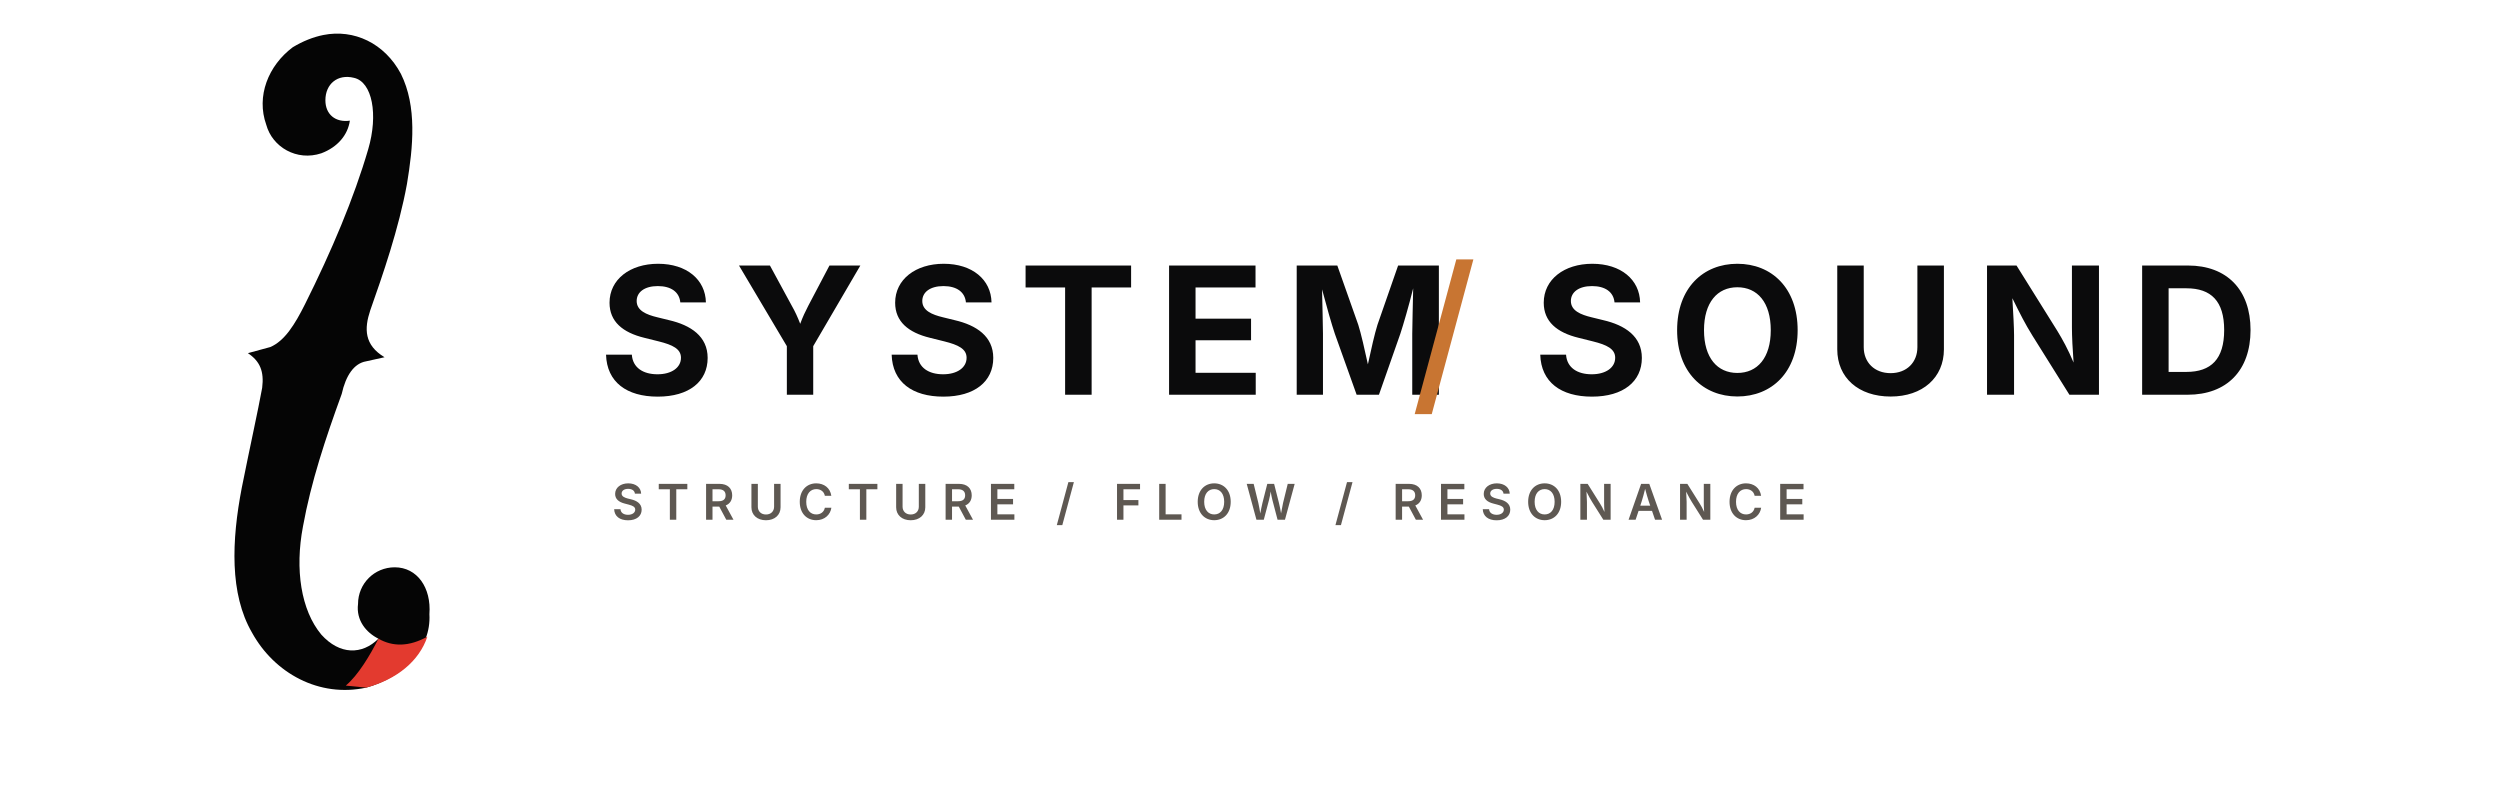
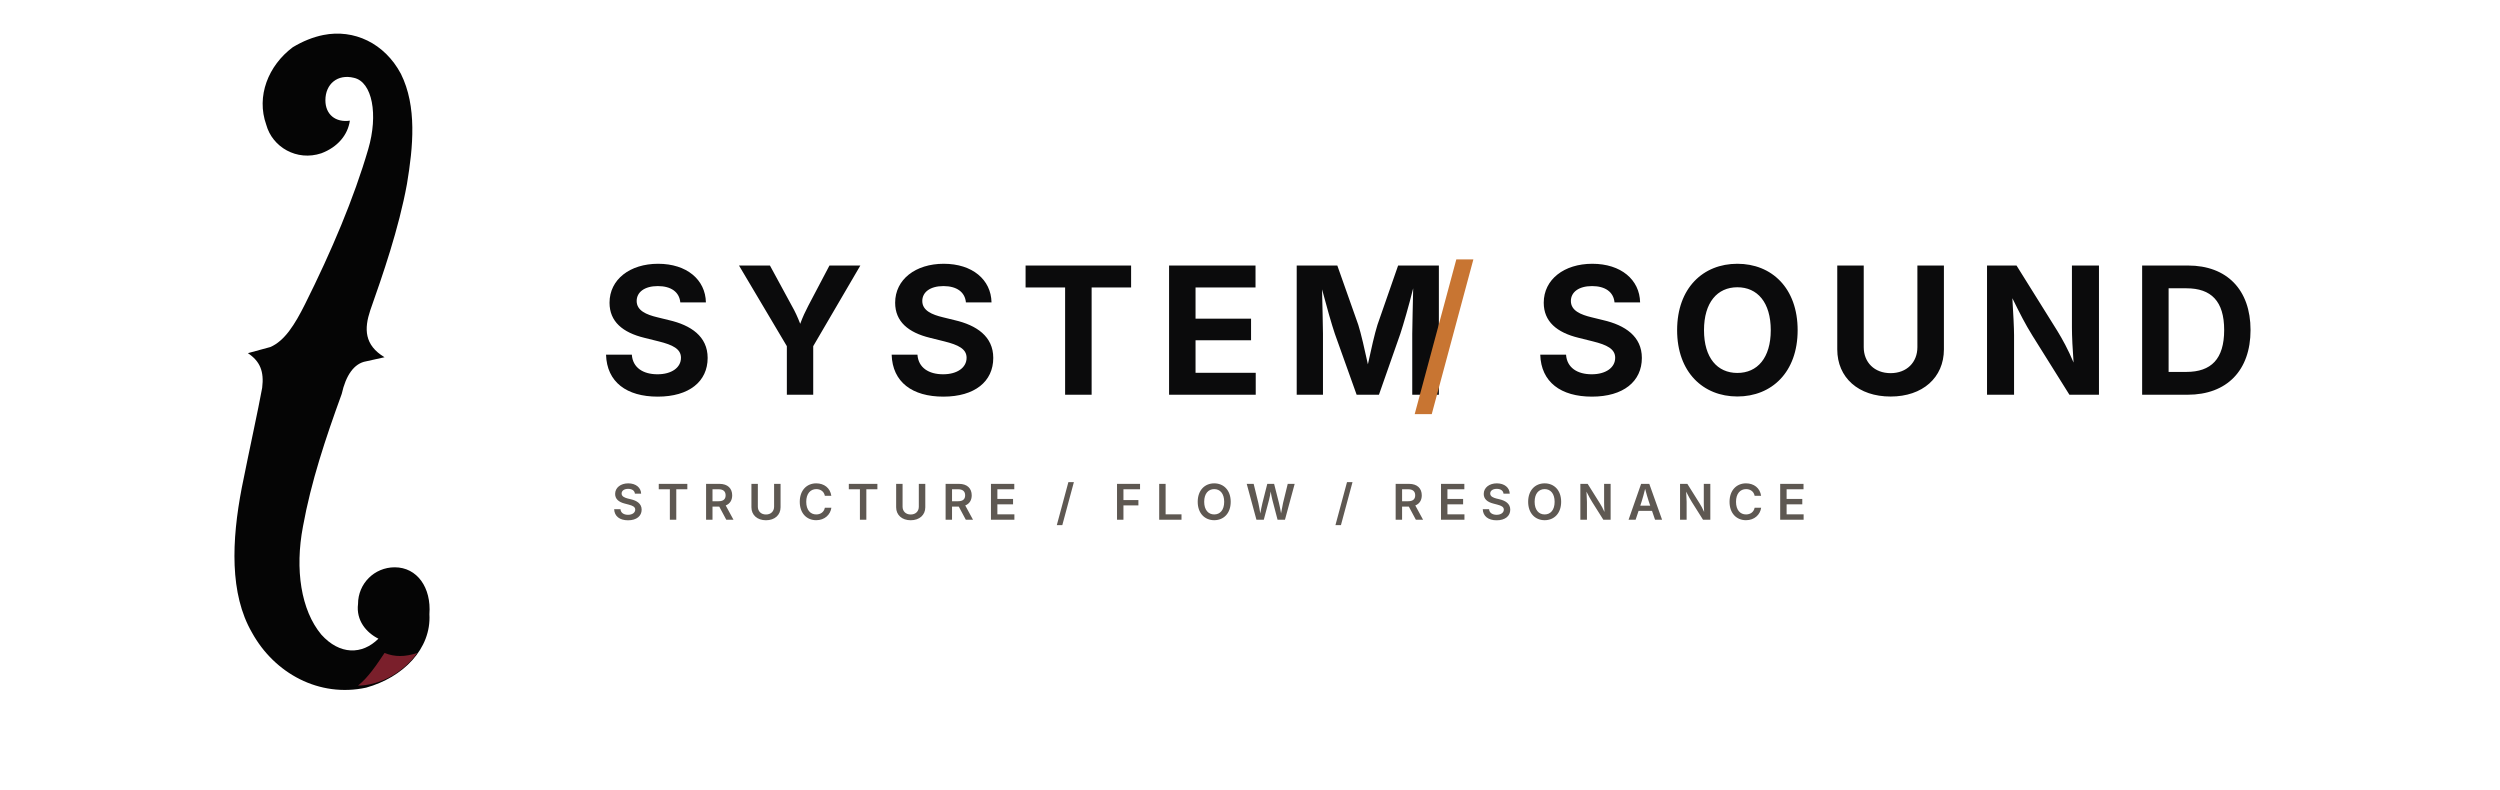
<svg xmlns="http://www.w3.org/2000/svg" viewBox="0 0 760 240" role="img" aria-labelledby="title desc">
  <g transform="translate(27 -3) scale(.62)">
    <path fill="#050505" d="M115 22C130 19 145 26 153 41C161 57 159 77 156 95C152 117 144 140 138 157C135 166 135 174 145 180L136 182C130 183 126 189 124 198C116 220 109 241 105 263C101 284 104 304 114 316C123 326 134 326 142 318C136 315 131 309 132 301C132 291 140 283 150 283C161 283 168 293 167 306C168 323 154 337 136 342C113 347 91 335 80 315C69 296 70 270 75 244C79 224 83 206 85 195C86 187 84 182 78 178L89 175C96 172 101 164 106 154C119 128 130 102 137 78C142 61 139 45 130 43C122 41 116 46 116 54C116 61 121 65 128 64C127 71 122 77 114 80C102 84 90 77 87 66C82 52 88 37 100 28C105 25 110 23 115 22Z" />
-     <path fill="#E33A2F" d="M142 318C138 326 132 336 126 341L136 342C151 338 162 329 166 317C157 322 149 322 142 318Z" />
+     <path fill="#7A1F2B" d="M145 325C141 331 137 337 132 341C142 341 154 335 161 325C155 327 150 327 145 325Z" />
  </g>
  <text x="182" y="120" fill="#0B0B0C" font-family="Inter,Arial,sans-serif" font-size="54" font-weight="700" letter-spacing="6">SYSTEM</text>
  <text x="429" y="120" fill="#C87532" font-family="Inter,Arial,sans-serif" font-size="54" font-weight="500">/</text>
  <text x="466" y="120" fill="#0B0B0C" font-family="Inter,Arial,sans-serif" font-size="54" font-weight="700" letter-spacing="6">SOUND</text>
  <text x="186" y="158" fill="#5E5852" font-family="Inter,Arial,sans-serif" font-size="15" font-weight="600" letter-spacing="4">STRUCTURE / FLOW / RESONANCE</text>
</svg>
